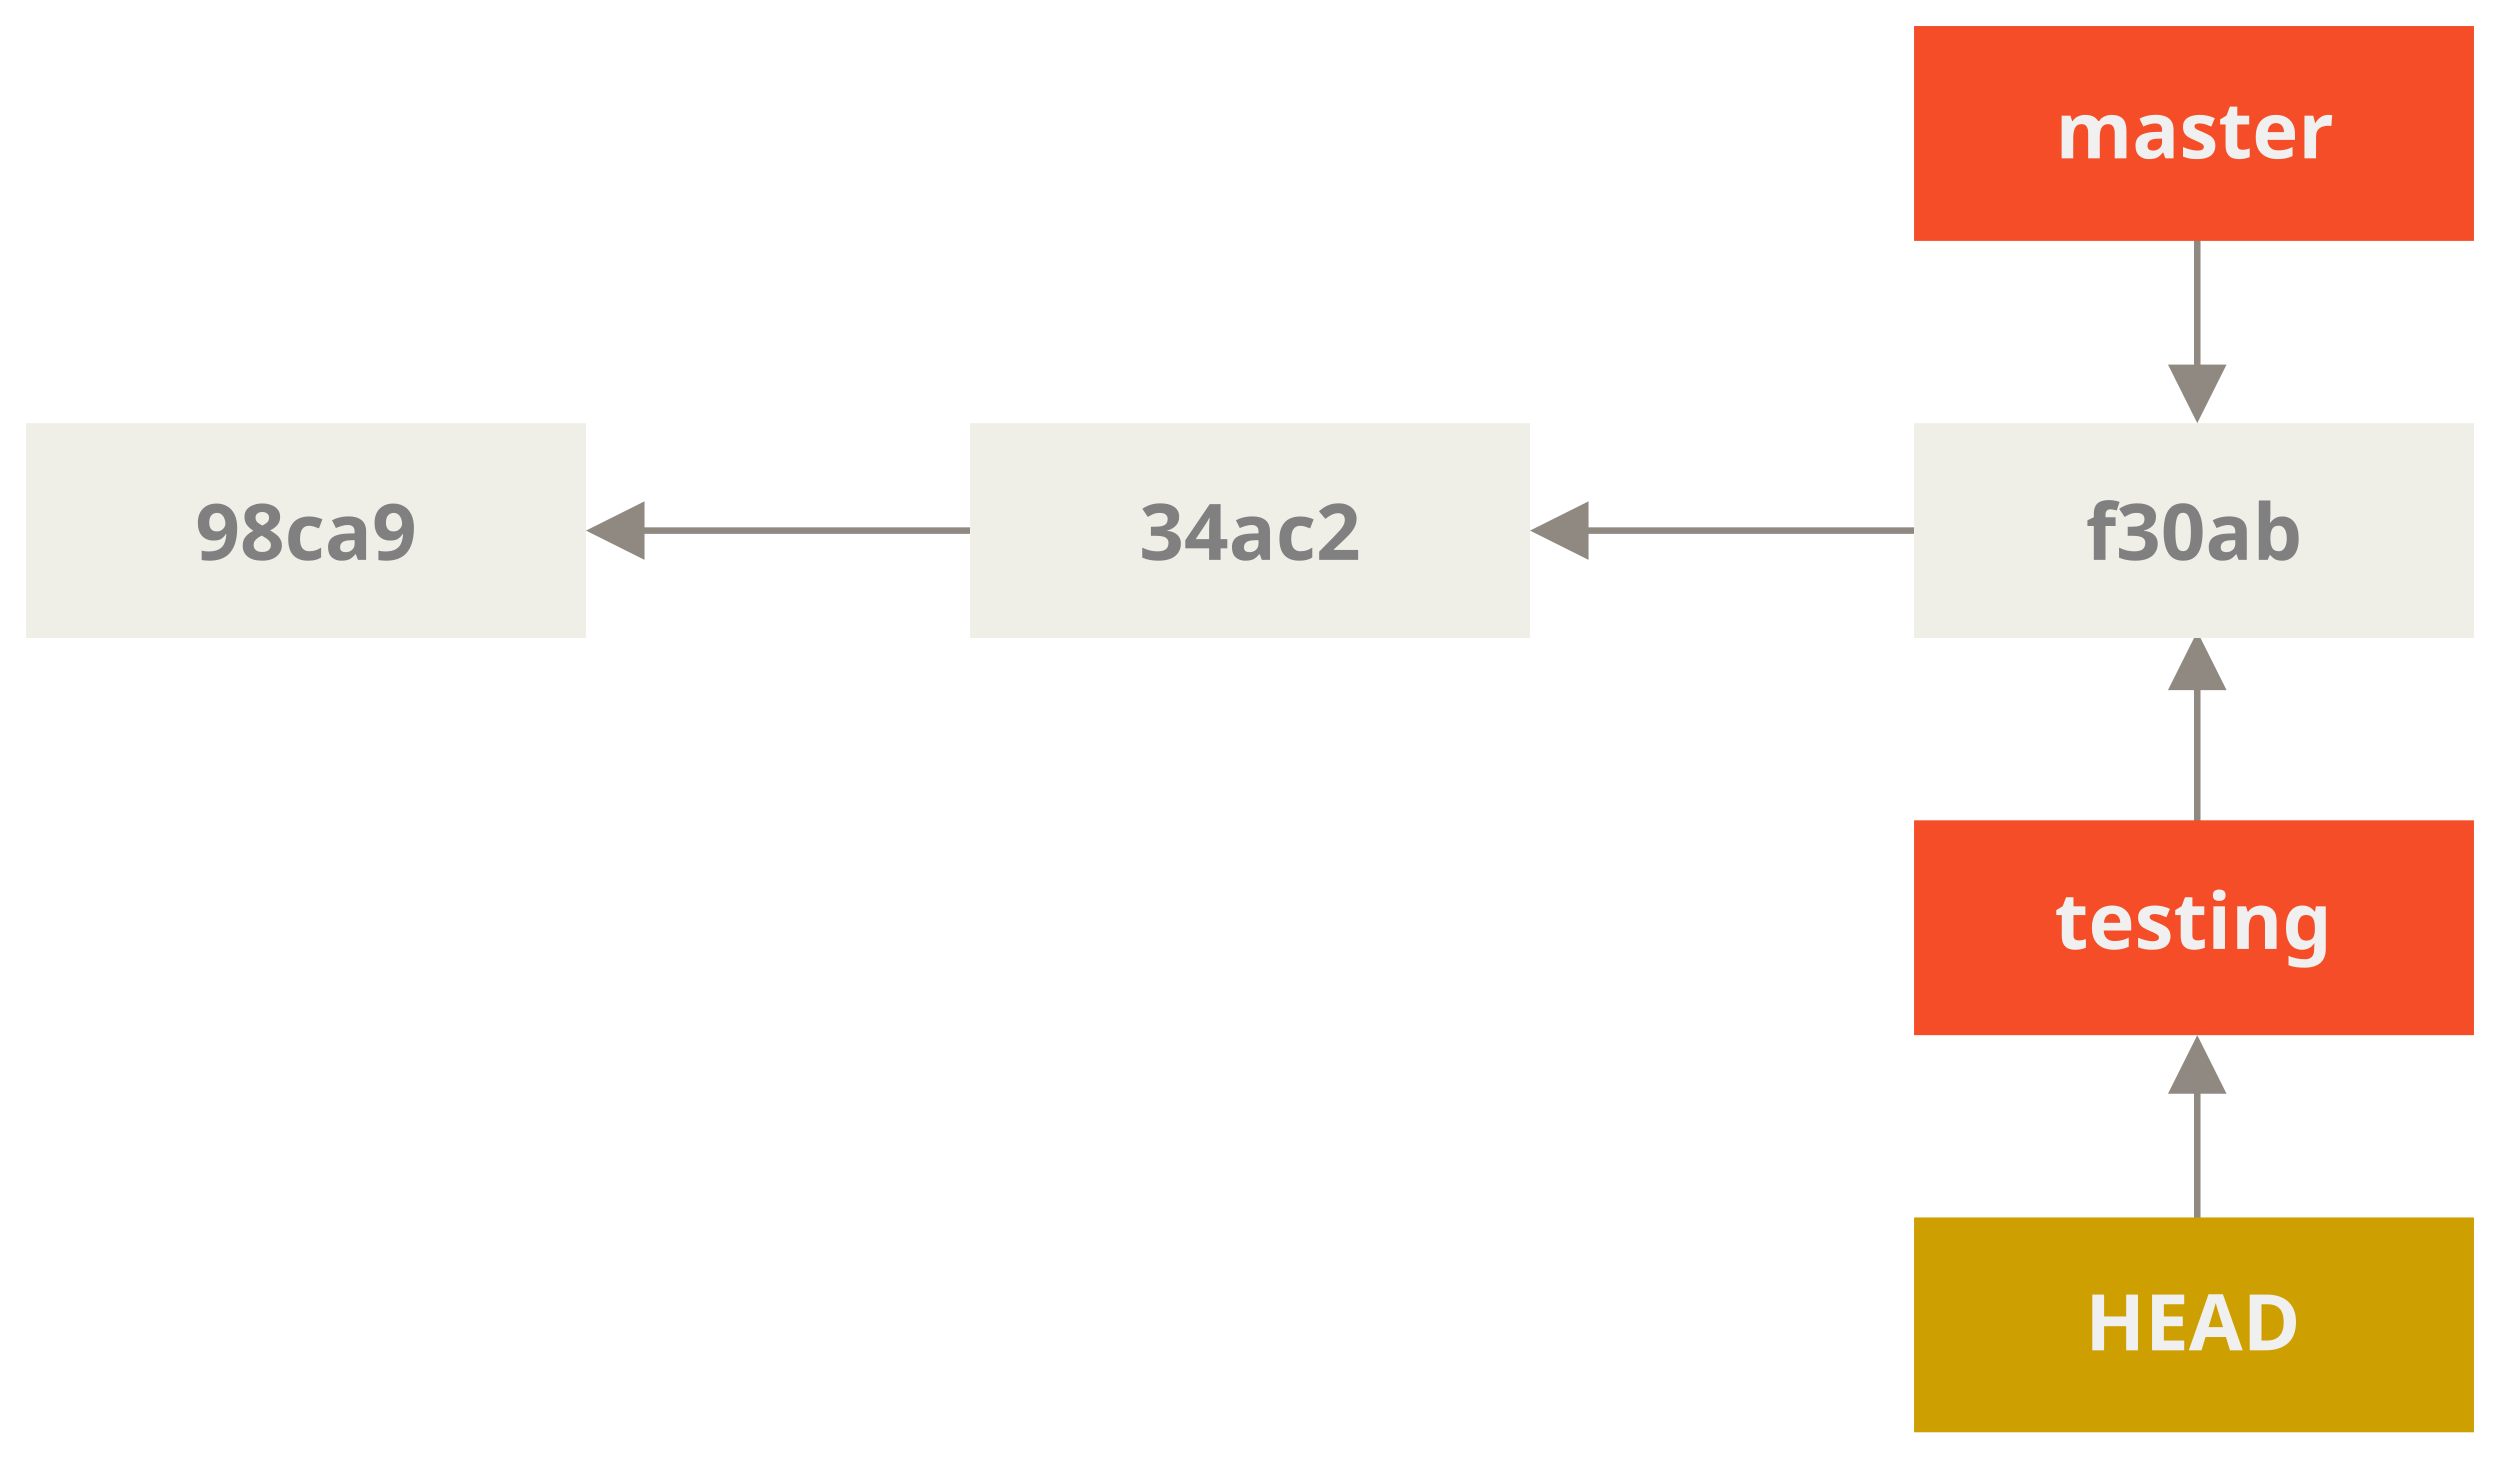
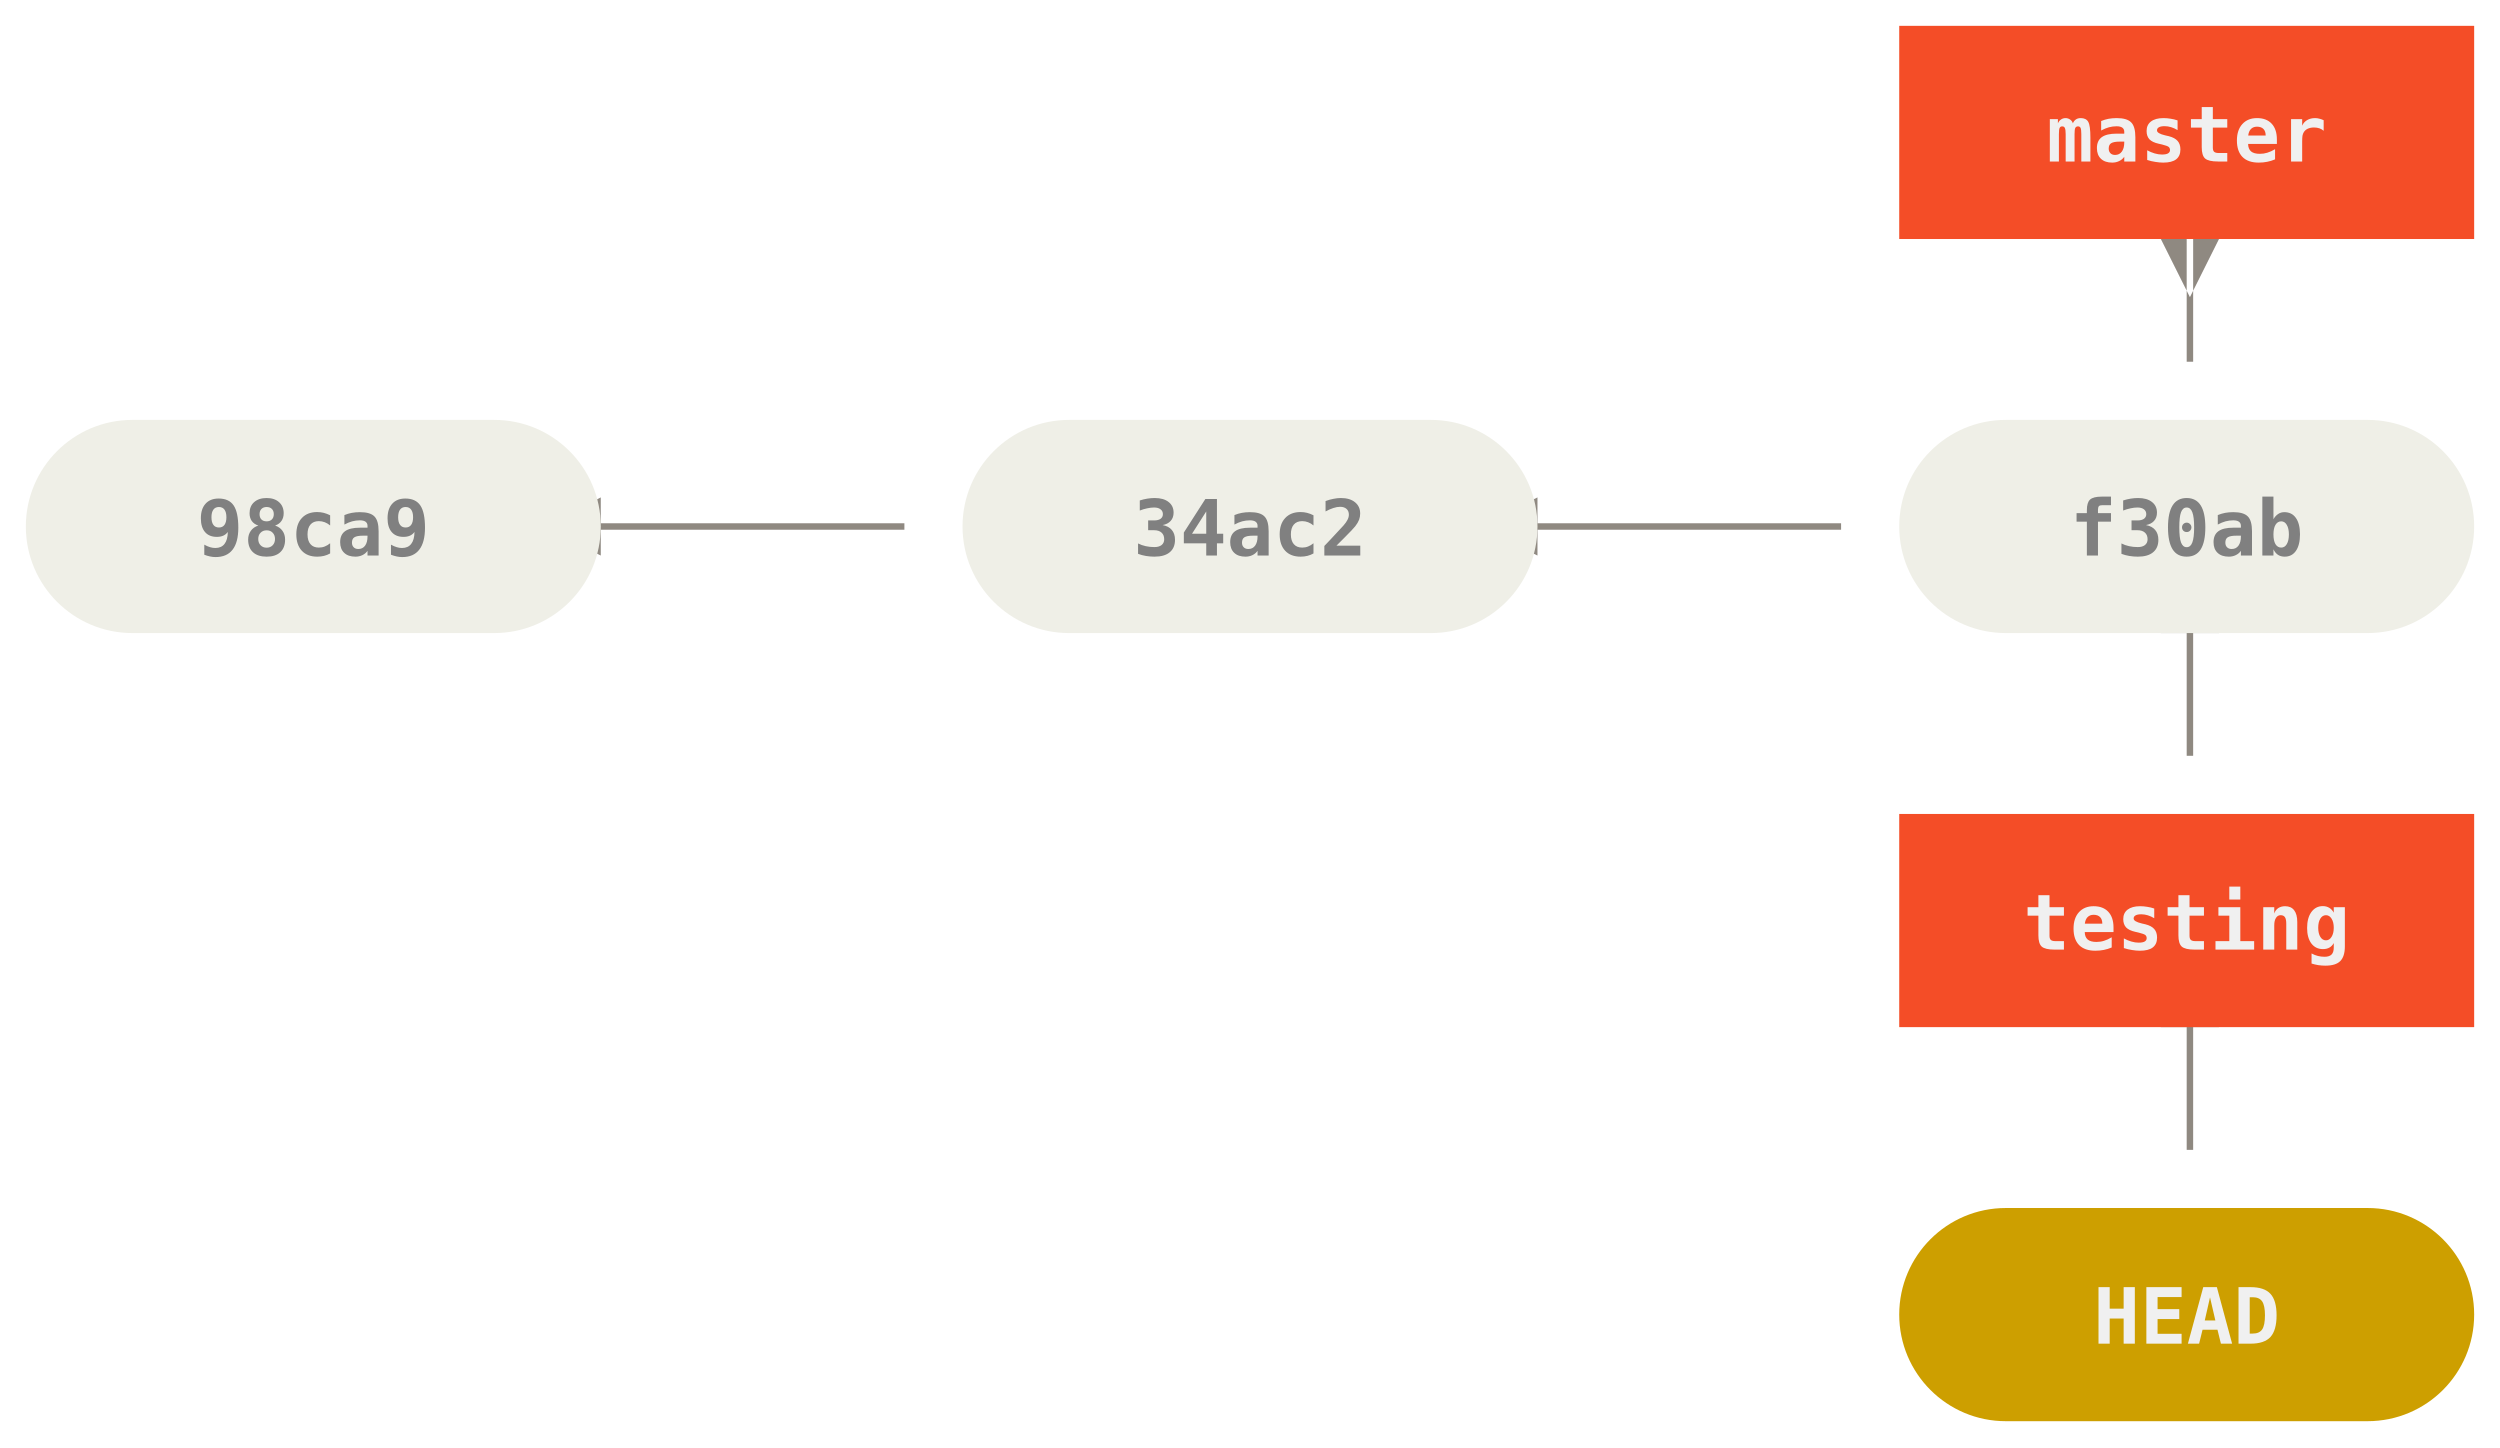
- <svg xmlns="http://www.w3.org/2000/svg" id="svg2097" version="1.1" viewBox="0 0 384 224">
-   <g id="g2197" transform="translate(4,4)">
-     <path id="Line-7" d="m333 52v-29h1v29h4l-4.5 9-4.5-9z" style="fill:#8f8981" />
-     <path id="Line-8" d="m334 102v30h-1v-30h-4l4.5-9 4.5 9z" style="fill:#8f8981" />
-     <path id="Line" d="m240 77h50v1h-50v4l-9-4.5 9-4.5z" style="fill:#8f8981" />
-     <path id="Line-2" d="m95 77h50v1h-50v4l-9-4.5 9-4.5z" style="fill:#8f8981" />
-     <g id="g2142">
-       <rect id="Rectangle-2" transform="matrix(.81132 0 0 1 290 0)" width="106" height="33" style="fill-rule:evenodd;fill:#f44d27" />
-       <text id="master" transform="translate(280.1 .316)" font-size="12px" font-weight="700" style="fill-rule:evenodd;fill:#979797;font-family:'Source Code Pro';font-size:12px;font-weight:700;text-anchor:middle">
-         <tspan id="tspan2055" x="53" y="20" style="fill:#f0f0f0">master</tspan>
-       </text>
-     </g>
-     <g id="g2150">
-       <rect id="rect2059" transform="matrix(.81132 0 0 1 290 122)" width="106" height="33" style="fill-rule:evenodd;fill:#f44d27" />
-       <text id="text2063" transform="translate(279.87 121.76)" font-size="12px" font-weight="700" style="fill-rule:evenodd;fill:#979797;font-family:'Source Code Pro';font-size:12px;font-weight:700;text-anchor:middle">
-         <tspan id="tspan2061" x="53" y="20" style="fill:#f0f0f0">testing</tspan>
-       </text>
-     </g>
-     <g id="other" transform="translate(290,61)" style="fill-rule:evenodd;fill:none">
-       <rect id="rect2067" width="86" height="33" style="fill-rule:evenodd;fill:#efefe7" />
-       <text id="text2071" font-size="12px" font-weight="700" style="fill:#979797;font-family:'Source Code Pro';font-size:12px;font-weight:700;text-anchor:middle">
-         <tspan id="tspan2069" x="43" y="21" style="fill:gray">f30ab</tspan>
-       </text>
-     </g>
-     <g id="g2080" transform="translate(145,61)" style="fill-rule:evenodd;fill:none">
-       <rect id="rect2074" width="86" height="33" style="fill-rule:evenodd;fill:#efefe7" />
-       <text id="text2078" font-size="12px" font-weight="700" style="fill:#979797;font-family:'Source Code Pro';font-size:12px;font-weight:700;text-anchor:middle">
-         <tspan id="tspan2076" x="43" y="21" style="fill:gray">34ac2</tspan>
-       </text>
-     </g>
-     <g id="g2088" transform="translate(0,61)" style="fill-rule:evenodd;fill:none">
-       <rect id="rect2082" width="86" height="33" style="fill-rule:evenodd;fill:#efefe7" />
-       <text id="text2086" font-size="12px" font-weight="700" style="fill:#979797;font-family:'Source Code Pro';font-size:12px;font-weight:700;text-anchor:middle">
-         <tspan id="tspan2084" x="43" y="21" style="fill:gray">98ca9</tspan>
-       </text>
-     </g>
-     <path id="Line-10" d="m334 164v37h-1v-37h-4l4.5-9 4.5 9z" style="fill:#8f8981" />
-     <g id="g2166">
-       <rect id="Rectangle-3" transform="matrix(.7963 0 0 1 290 183)" width="108" height="33" style="fill-rule:evenodd;fill:#cd9f00" />
-       <text id="master-2" transform="translate(278.83 183.41)" font-size="12px" font-weight="700" style="fill-rule:evenodd;fill:#979797;font-family:'Source Code Pro';font-size:12px;font-weight:700;text-anchor:middle">
-         <tspan id="tspan2092" x="54" y="20" style="fill:#f0f0f0">HEAD</tspan>
-       </text>
-     </g>
+ <svg xmlns="http://www.w3.org/2000/svg" version="1.1" width="774" height="448" viewBox="0 0 387 224">
+   <path d="m93 81h47v1h-47v4l-9-4.5 9-4.5z" fill="#8f8981" />
+   <path d="m238 81h47v1h-47v4l-9-4.5 9-4.5z" fill="#8f8981" />
+   <path d="m338.5 37v19h1v-19h4l-4.5 9-4.5-9z" fill="#8f8981" />
+   <path d="m338.5 98v19h1v-19h4l-4.5-9-4.5 9z" fill="#8f8981" />
+   <path d="m338.5 159v19h1v-19h4l-4.5-9-4.5 9z" fill="#8f8981" />
+   <g>
+     <rect x="294" y="4" width="89" height="33" fill="#f44d27" />
+     <text font-size="12px" font-weight="700" font-family="'JetBrains Mono', 'Source Code Pro', monospace" text-anchor="middle">
+       <tspan x="338.5" y="25" fill="#f0f0f0">master</tspan>
+     </text>
+   </g>
+   <g>
+     <rect x="294" y="126" width="89" height="33" fill="#f44d27" />
+     <text font-size="12px" font-weight="700" font-family="'JetBrains Mono', 'Source Code Pro', monospace" text-anchor="middle">
+       <tspan x="338.5" y="147" fill="#f0f0f0">testing</tspan>
+     </text>
+   </g>
+   <g>
+     <rect x="294" y="65" width="89" height="33" rx="16.5" ry="16.5" fill="#efefe7" />
+     <text font-size="12px" font-weight="700" font-family="'JetBrains Mono', 'Source Code Pro', monospace" text-anchor="middle">
+       <tspan x="338.5" y="86" fill="gray">f30ab</tspan>
+     </text>
+   </g>
+   <g>
+     <rect x="149" y="65" width="89" height="33" rx="16.5" ry="16.5" fill="#efefe7" />
+     <text font-size="12px" font-weight="700" font-family="'JetBrains Mono', 'Source Code Pro', monospace" text-anchor="middle">
+       <tspan x="193.5" y="86" fill="gray">34ac2</tspan>
+     </text>
+   </g>
+   <g>
+     <rect x="4" y="65" width="89" height="33" rx="16.5" ry="16.5" fill="#efefe7" />
+     <text font-size="12px" font-weight="700" font-family="'JetBrains Mono', 'Source Code Pro', monospace" text-anchor="middle">
+       <tspan x="48.5" y="86" fill="gray">98ca9</tspan>
+     </text>
+   </g>
+   <g>
+     <rect x="294" y="187" width="89" height="33" rx="16.5" ry="16.5" fill="#cd9f00" />
+     <text font-size="12px" font-weight="700" font-family="'JetBrains Mono', 'Source Code Pro', monospace" text-anchor="middle">
+       <tspan x="338.5" y="208" fill="#f0f0f0">HEAD</tspan>
+     </text>
  </g>
</svg>
